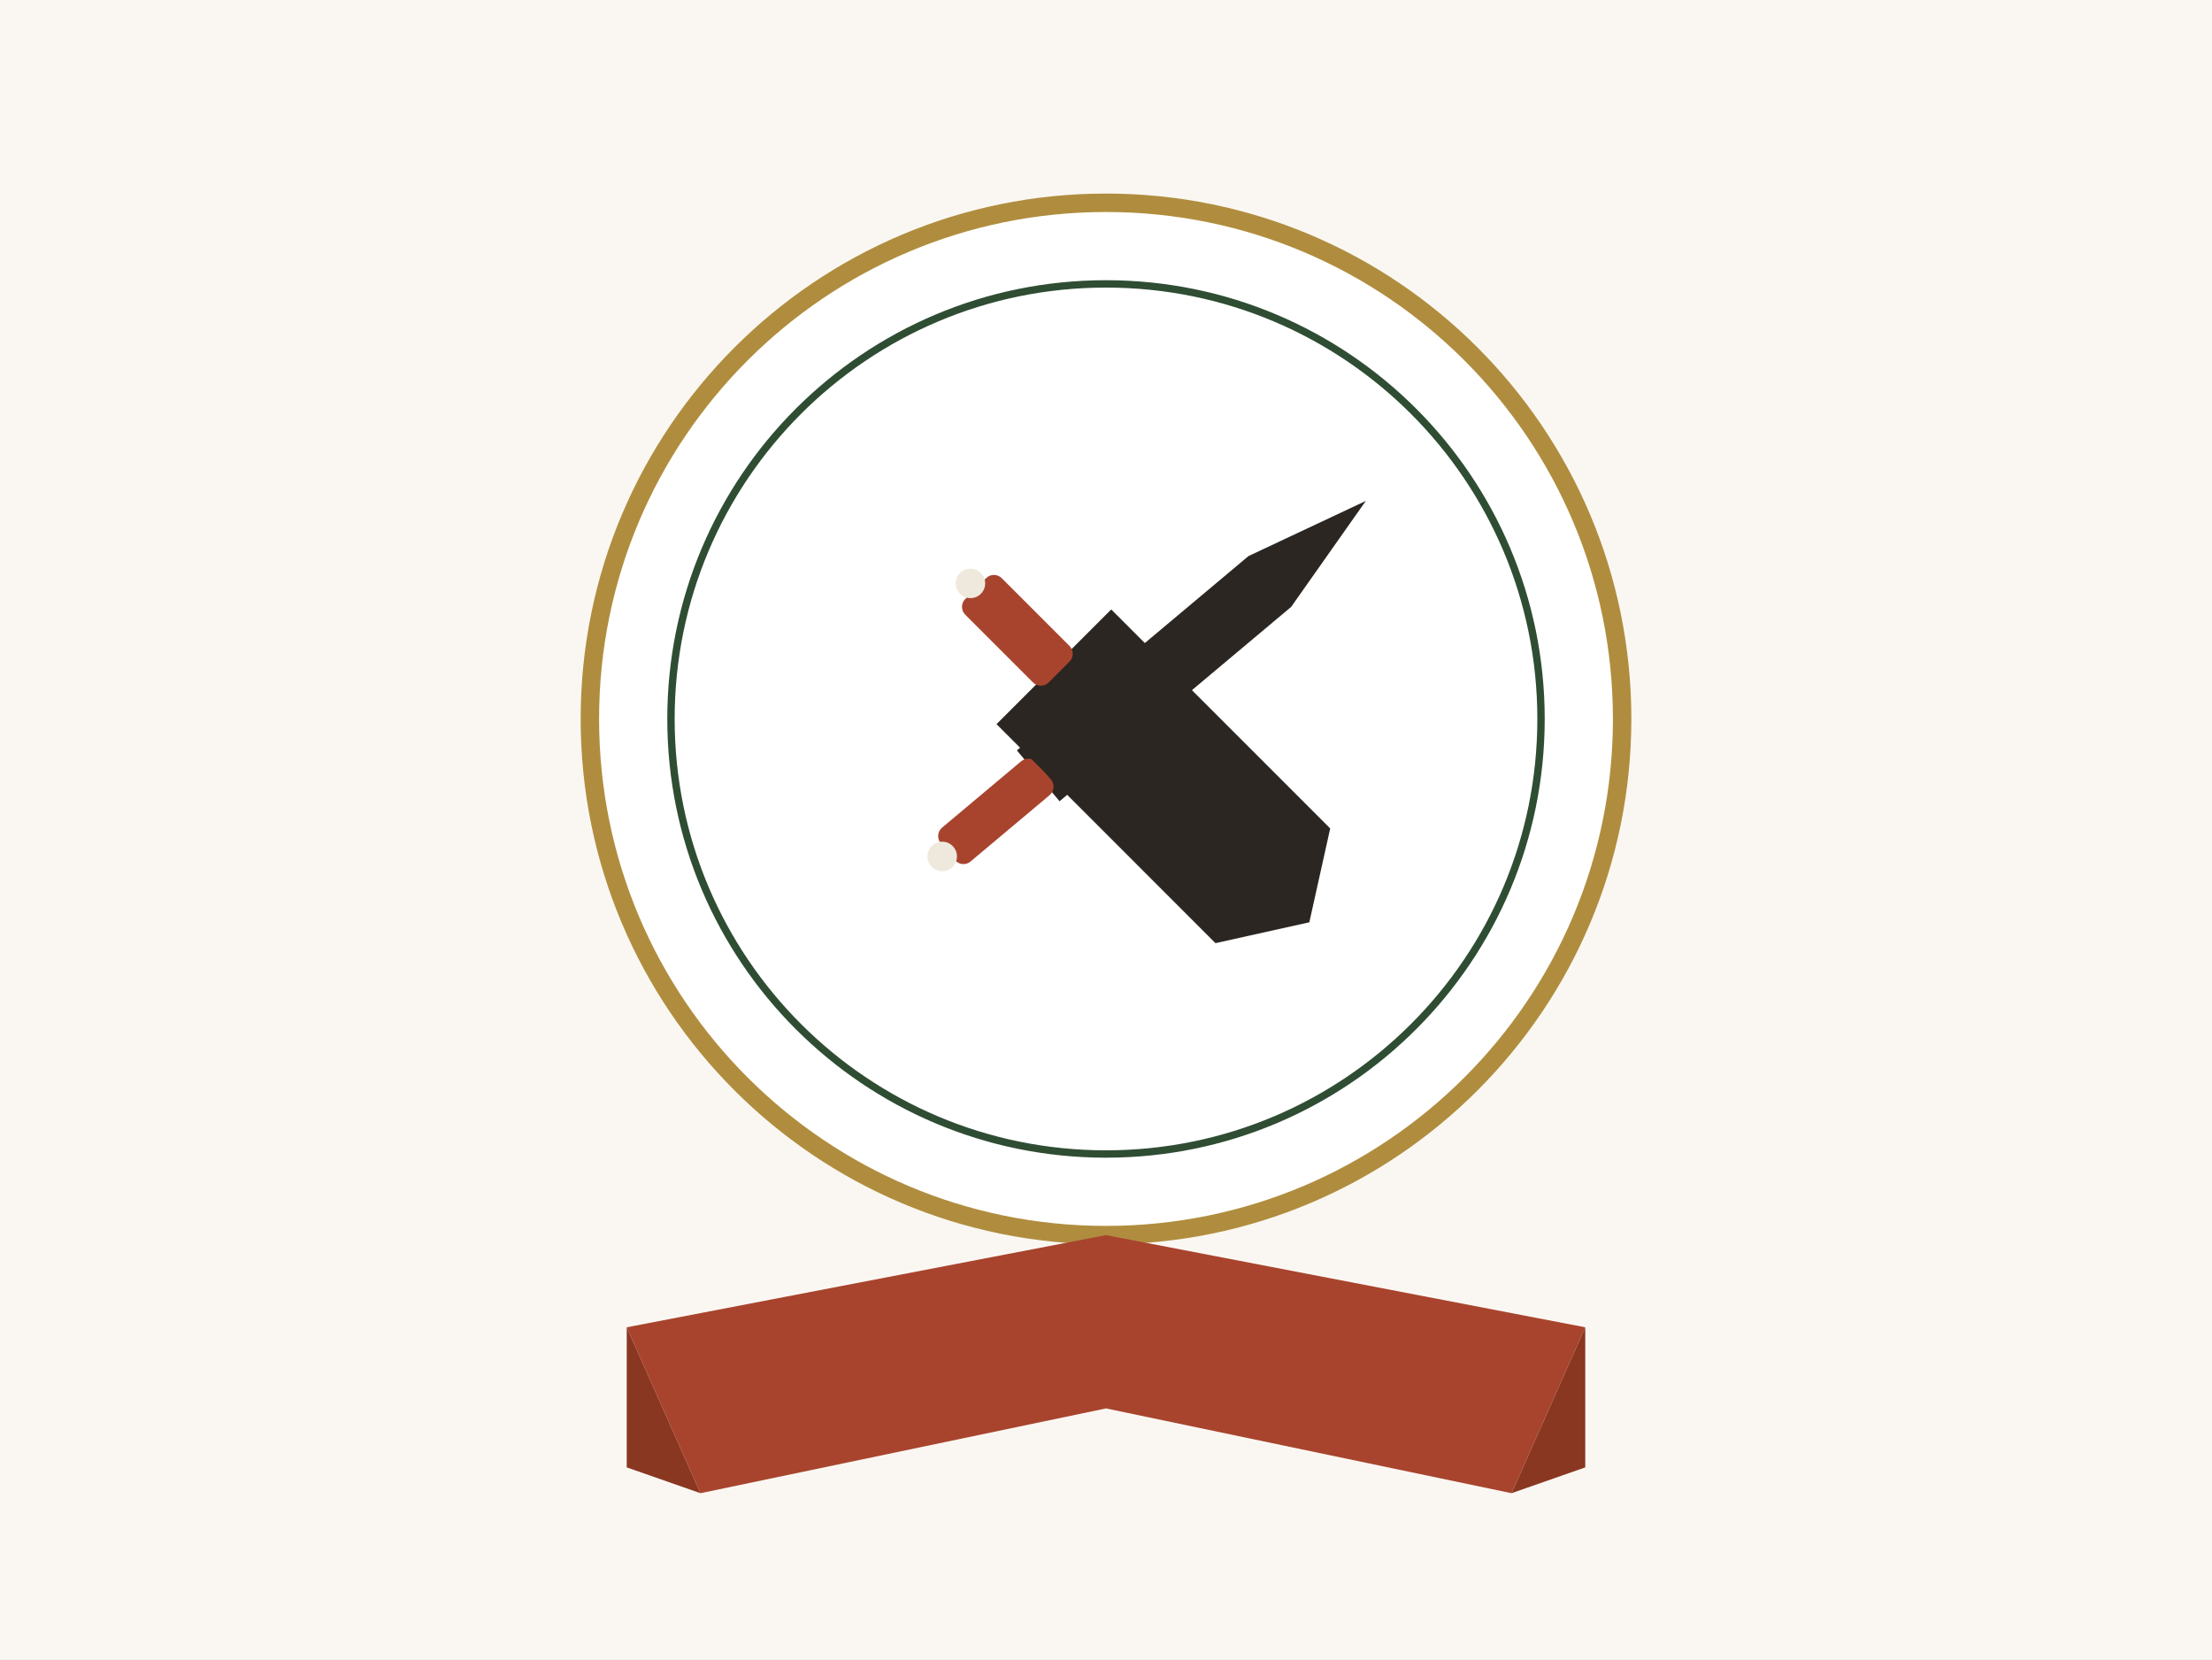
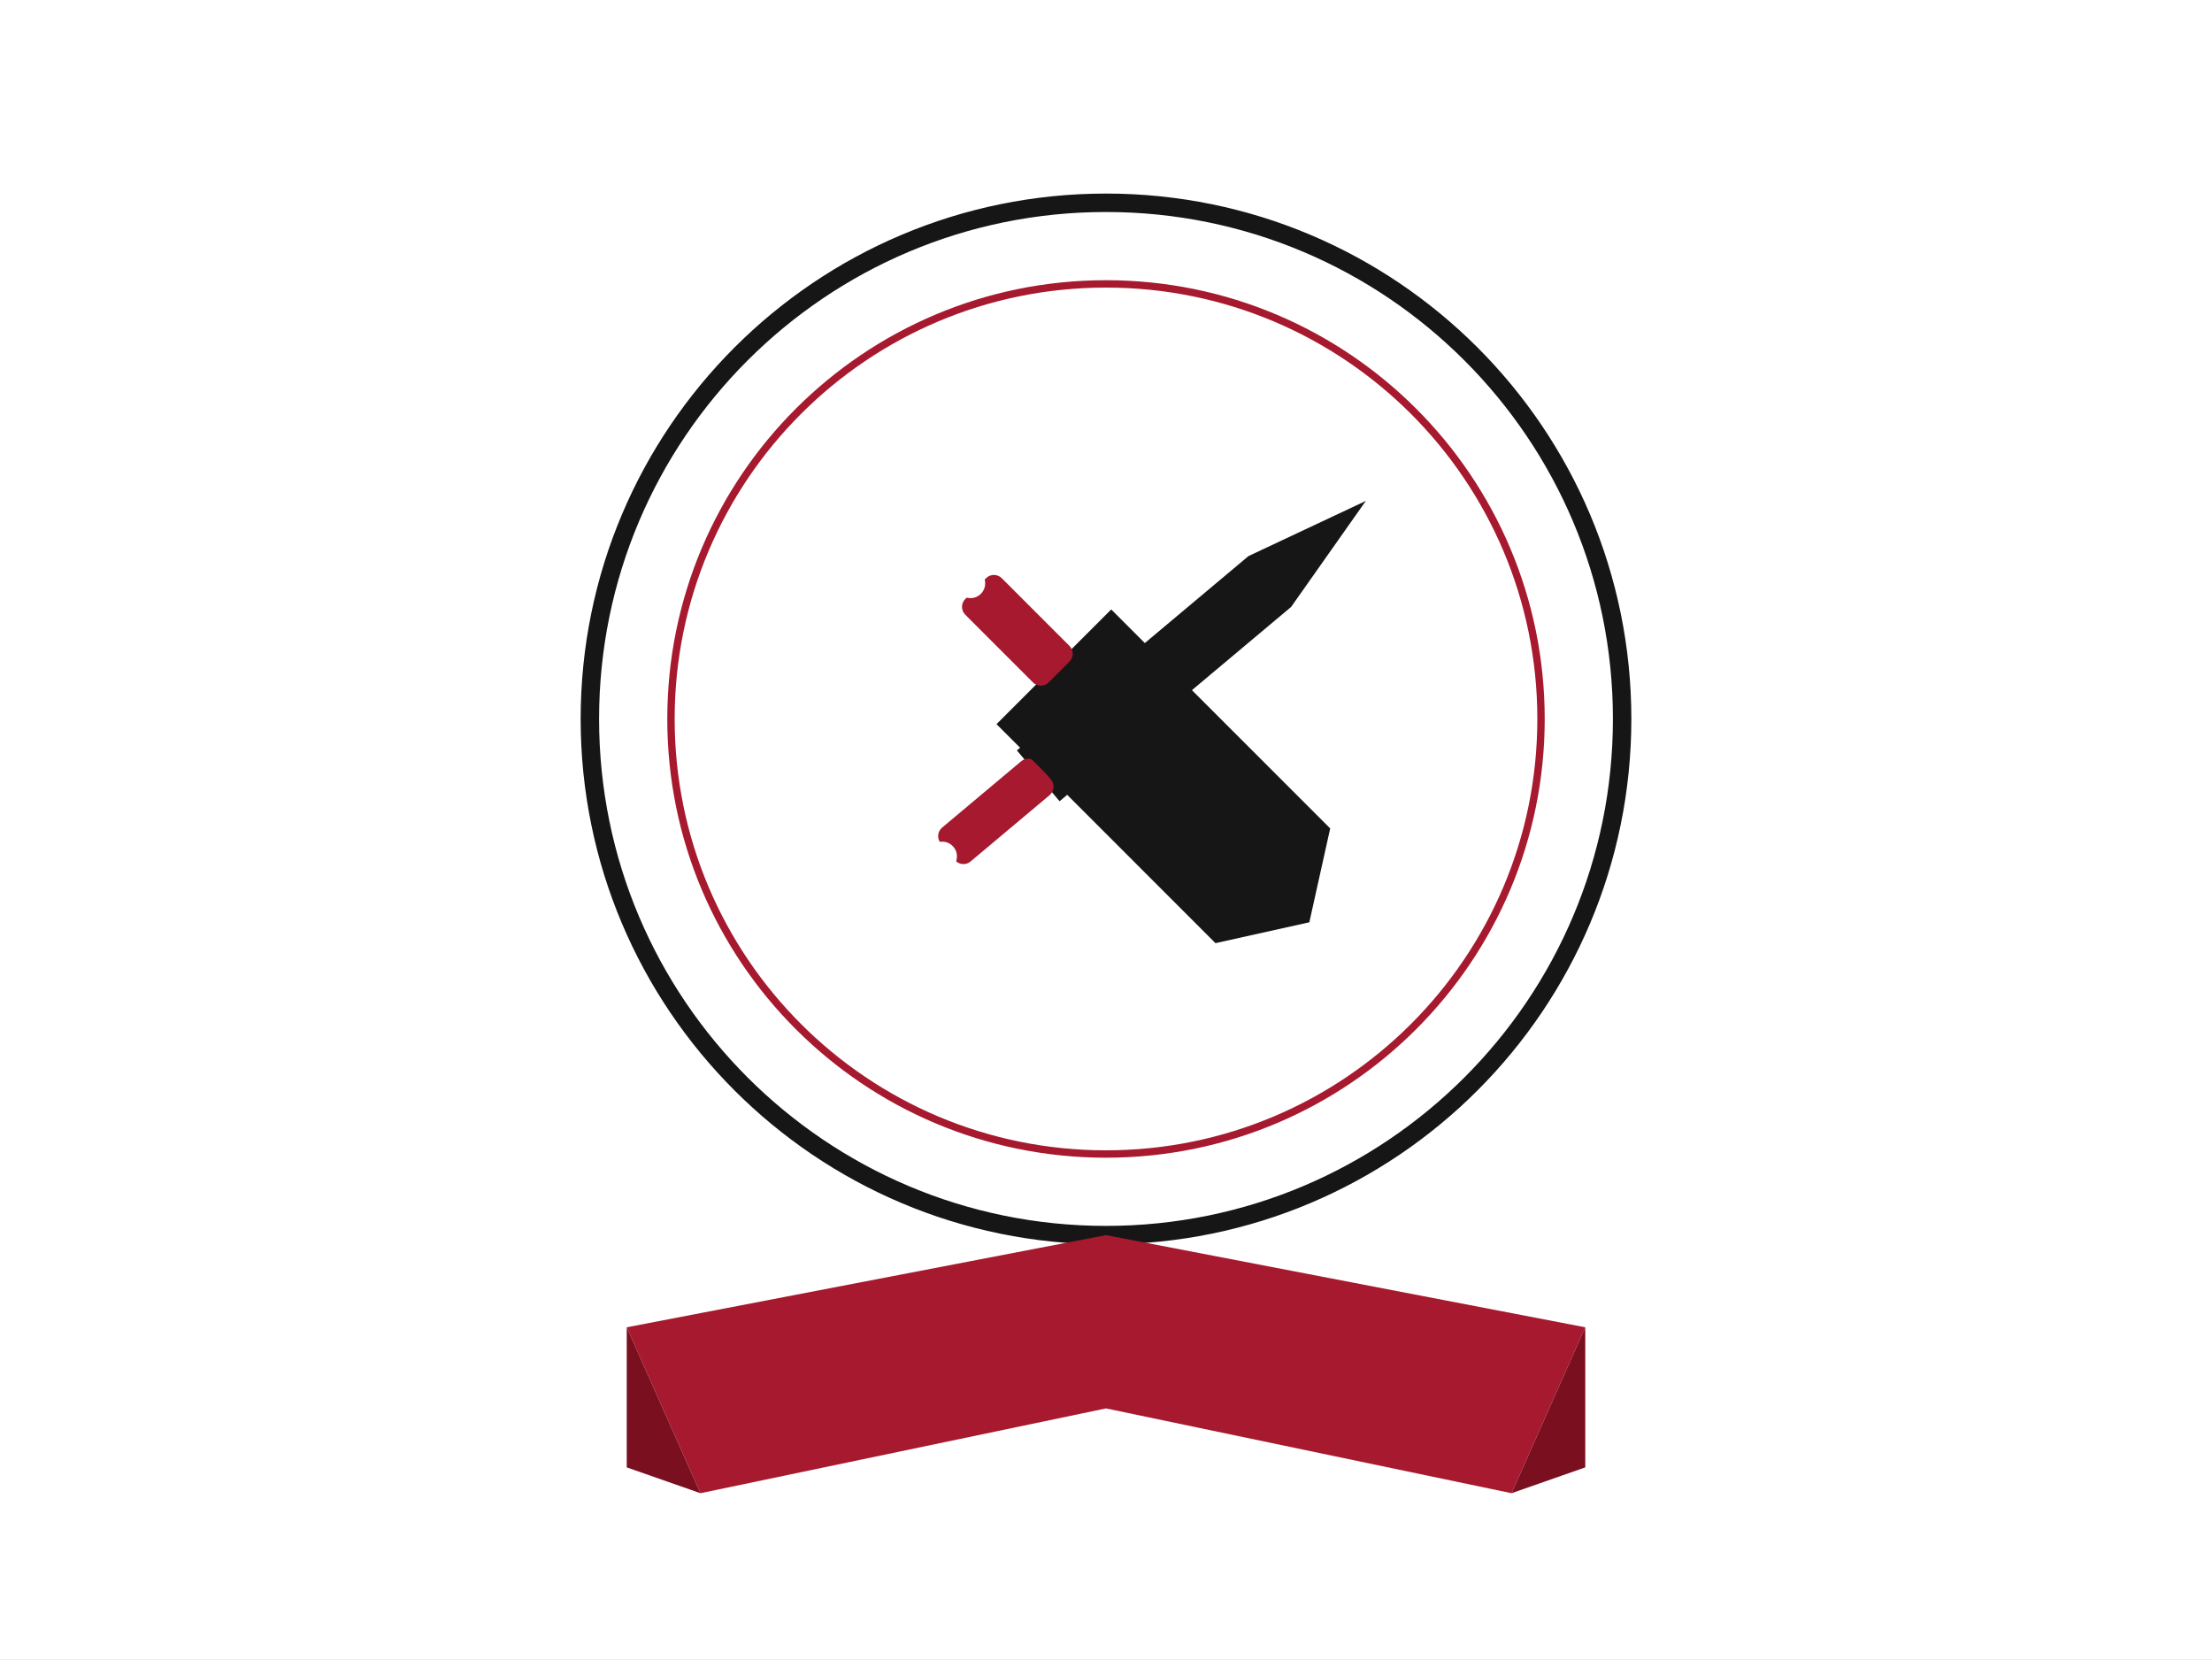
<svg xmlns="http://www.w3.org/2000/svg" viewBox="0 0 600 450">
-   <rect width="600" height="450" fill="#faf7f2" />
-   <circle cx="300" cy="195" r="140" fill="#ffffff" stroke="#b08d3e" stroke-width="5" />
-   <circle cx="300" cy="195" r="118" fill="none" stroke="#2f4d33" stroke-width="2" />
+   <rect width="600" height="450" fill="#ffffff" />
+   <circle cx="300" cy="195" r="140" fill="#ffffff" stroke="#161616" stroke-width="5" />
+   <circle cx="300" cy="195" r="118" fill="none" stroke="#a6192e" stroke-width="2" />
  <g transform="translate(300,195) rotate(-40)">
-     <path d="M-24,-9 L58,-9 L92,0 L58,9 L-24,9 Z" fill="#2b2622" />
-     <rect x="-56" y="-6" width="34" height="12" rx="3" fill="#a8442d" />
-     <circle cx="-58" cy="0" r="4" fill="#efe9dd" />
+     <path d="M-24,-9 L58,-9 L92,0 L58,9 L-24,9 Z" fill="#161616" />
+     <rect x="-56" y="-6" width="34" height="12" rx="3" fill="#a6192e" />
+     <circle cx="-58" cy="0" r="4" fill="#ffffff" />
  </g>
  <g transform="translate(300,195) rotate(45)">
-     <path d="M-20,-22 L64,-22 L78,0 L64,22 L-20,22 Z" fill="#2b2622" />
-     <rect x="-50" y="-7" width="32" height="14" rx="3" fill="#a8442d" />
-     <circle cx="-52" cy="0" r="4" fill="#efe9dd" />
+     <path d="M-20,-22 L64,-22 L78,0 L64,22 L-20,22 Z" fill="#161616" />
+     <rect x="-50" y="-7" width="32" height="14" rx="3" fill="#a6192e" />
+     <circle cx="-52" cy="0" r="4" fill="#ffffff" />
  </g>
-   <path d="M170,360 L300,335 L430,360 L410,405 L300,382 L190,405 Z" fill="#a8442d" />
-   <path d="M170,360 L190,405 L170,398 Z" fill="#8a3722" />
-   <path d="M430,360 L410,405 L430,398 Z" fill="#8a3722" />
+   <path d="M170,360 L300,335 L430,360 L410,405 L300,382 L190,405 Z" fill="#a6192e" />
+   <path d="M170,360 L190,405 L170,398 Z" fill="#7a0f1f" />
+   <path d="M430,360 L410,405 L430,398 Z" fill="#7a0f1f" />
</svg>
